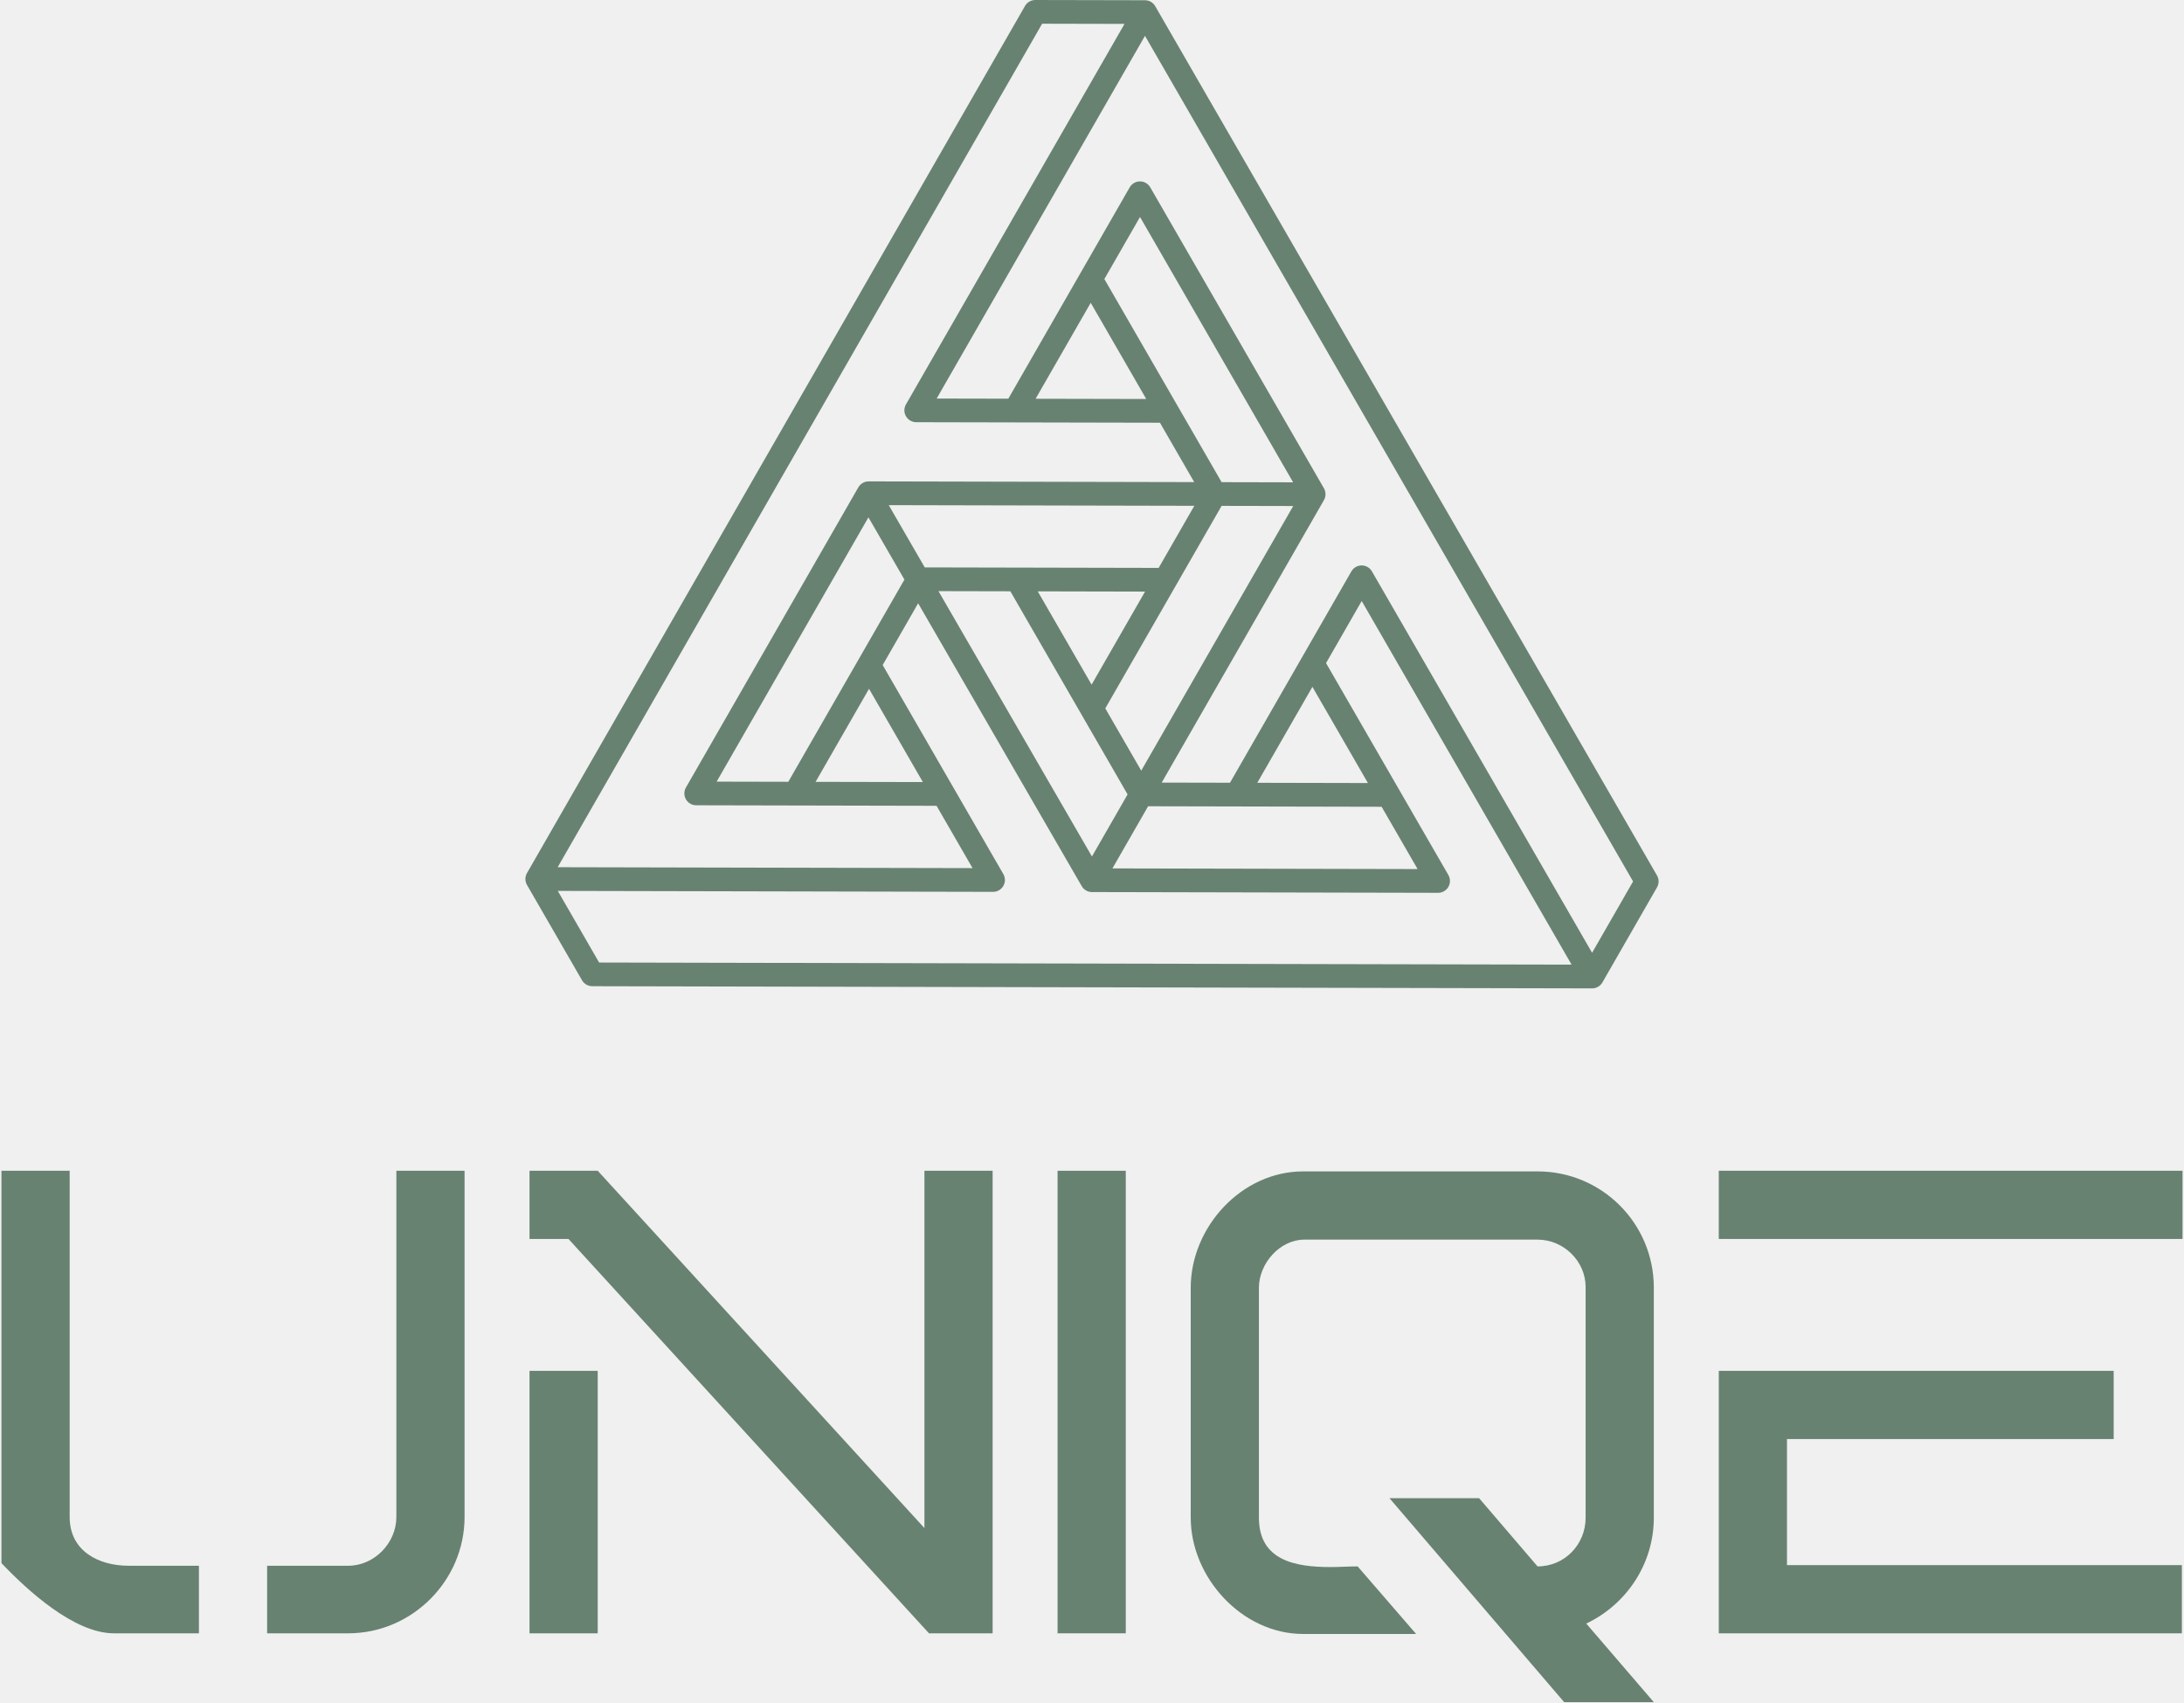
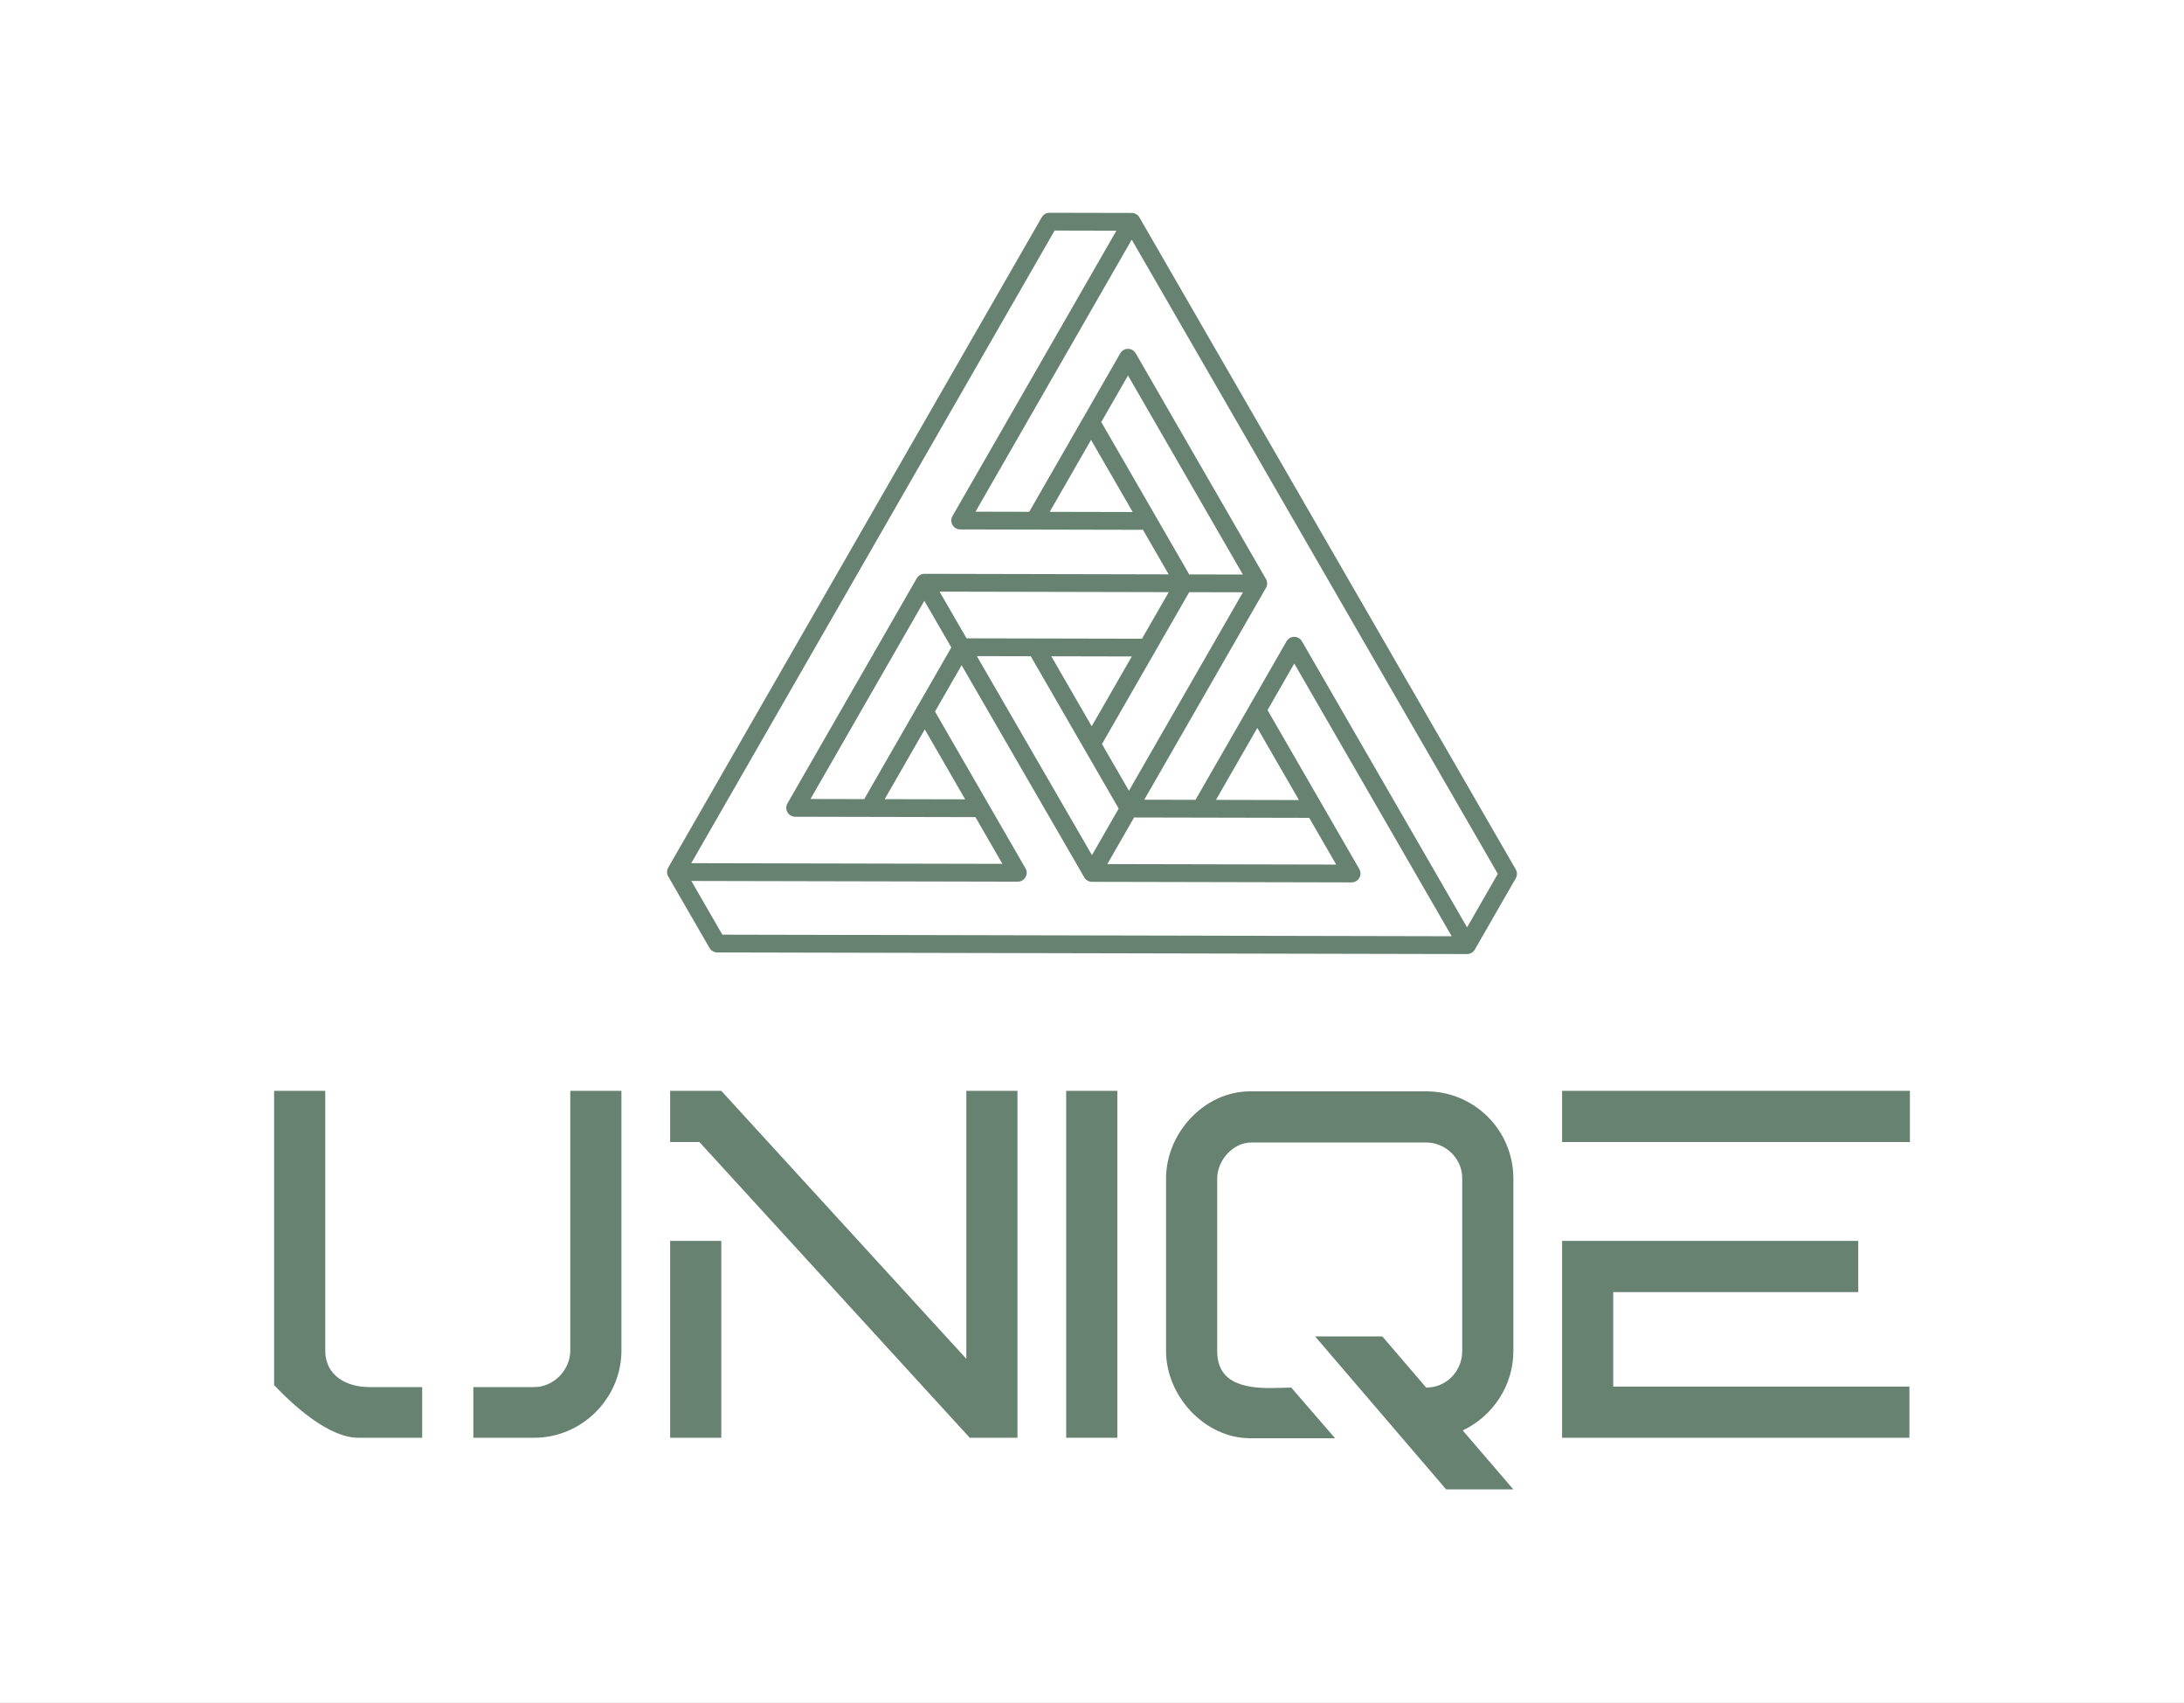
- <svg xmlns="http://www.w3.org/2000/svg" contrastcolor="e6f1f5" template="Default" presentation="2.5" layouttype="undefined" specialfontid="undefined" id1="807" id2="811" companyname="UNIQE" companytagline="" version="1.1" style="height: 535px; background-color: #fff" viewBox="121 115 308 240">
-   <g fill="#440099" fill-rule="none" stroke="none" stroke-width="1" stroke-linecap="butt" stroke-linejoin="miter" stroke-miterlimit="10" stroke-dasharray="" stroke-dashoffset="0" font-family="none" font-weight="none" font-size="none" text-anchor="none" style="mix-blend-mode: normal">
-     <g data-paper-data="{&quot;isGlobalGroup&quot;:true,&quot;bounds&quot;:{&quot;x&quot;:121.20668982035644,&quot;y&quot;:114.99999999999997,&quot;width&quot;:307.58662035928705,&quot;height&quot;:240.00000000000003}}">
-       <g data-paper-data="{&quot;isPrimaryText&quot;:true}" fill-rule="nonzero" id="element-id-35663">
-         <path d="M158.67,345.291h11.45c8.977,0 16.396,-7.419 16.396,-16.396v-48.822h-9.618v48.822c0,3.664 -3.114,6.87 -6.778,6.87h-11.45zM121.207,335.398c3.664,3.847 10.259,9.893 15.846,9.893h11.999v-9.526h-9.893c-4.305,0 -8.335,-2.107 -8.335,-6.87v-48.822h-9.618z" data-paper-data="{&quot;glyphName&quot;:&quot;U&quot;,&quot;glyphIndex&quot;:0,&quot;firstGlyphOfWord&quot;:true,&quot;word&quot;:1}" id="element-id-64940" fill="#688272" />
-         <path d="M252.009,345.291h8.977v-65.218h-9.618v50.379l-46.074,-50.379h-9.618v9.618h5.496zM205.294,308.285h-9.618v37.006h9.618z" data-paper-data="{&quot;glyphName&quot;:&quot;N&quot;,&quot;glyphIndex&quot;:1,&quot;word&quot;:1}" id="element-id-82970" fill="#688272" />
-         <path d="M279.763,280.073h-9.618v65.218h9.618z" data-paper-data="{&quot;glyphName&quot;:&quot;I&quot;,&quot;glyphIndex&quot;:2,&quot;word&quot;:1}" id="element-id-64636" fill="#688272" />
-         <path d="M344.706,343.917c5.771,-2.748 9.526,-8.519 9.526,-14.931v-32.426c0,-9.068 -7.328,-16.396 -16.396,-16.396h-33.067c-8.702,0 -15.846,7.877 -15.846,16.396v32.426c0,8.427 7.236,16.396 15.846,16.396h15.938l-8.244,-9.526c-1.282,0 -2.565,0.092 -3.847,0.092c-4.946,0 -10.076,-0.916 -10.076,-6.961v-32.426c0,-3.389 2.931,-6.778 6.412,-6.778h32.884c3.664,0 6.778,3.023 6.778,6.687v32.517c0,3.756 -2.931,6.87 -6.778,6.87l-8.244,-9.618h-12.641l24.64,28.762h12.641z" data-paper-data="{&quot;glyphName&quot;:&quot;Q&quot;,&quot;glyphIndex&quot;:3,&quot;word&quot;:1}" id="element-id-32836" fill="#688272" />
-         <path d="M428.702,335.673h-55.692v-17.77h46.074v-9.618h-55.692v37.006h65.309zM428.793,280.073h-65.401v9.618h65.401z" data-paper-data="{&quot;glyphName&quot;:&quot;E&quot;,&quot;glyphIndex&quot;:4,&quot;lastGlyphOfWord&quot;:true,&quot;word&quot;:1}" id="element-id-39897" fill="#688272" />
-       </g>
-       <g data-paper-data="{&quot;fillRule&quot;:&quot;evenodd&quot;,&quot;fillRuleOriginal&quot;:&quot;evenodd&quot;,&quot;isIcon&quot;:true,&quot;iconStyle&quot;:&quot;standalone&quot;,&quot;selectedEffects&quot;:{&quot;container&quot;:&quot;&quot;,&quot;transformation&quot;:&quot;rotate60;translate50&quot;,&quot;pattern&quot;:&quot;&quot;},&quot;bounds&quot;:{&quot;x&quot;:195.09417957990817,&quot;y&quot;:114.99999999999997,&quot;width&quot;:159.81164084018374,&quot;height&quot;:139.35790674709827},&quot;iconType&quot;:&quot;icon&quot;,&quot;rawIconId&quot;:&quot;3612711&quot;,&quot;isDetailed&quot;:false,&quot;suitableAsStandaloneIcon&quot;:true}" fill-rule="evenodd" id="element-id-17506">
-         <g data-paper-data="{&quot;isPathIcon&quot;:true}" id="element-id-19847">
-           <path d="M346.98,253.52l7.704,-13.41c0.297,-0.517 0.296,-1.153 -0.003,-1.669l-70.766,-122.572c-0.298,-0.516 -0.848,-0.834 -1.444,-0.836l-15.466,-0.033c-0.599,-0.001 -1.153,0.319 -1.452,0.839l-70.237,122.266c-0.296,0.516 -0.296,1.152 0.002,1.668l7.762,13.444c0.298,0.516 0.848,0.833 1.443,0.836l141.004,0.305c0.6,0.001 1.154,-0.318 1.453,-0.838zM258.151,237.4l-58.502,-0.128l68.319,-118.928l11.616,0.026l-30.823,53.655c-0.296,0.517 -0.295,1.152 0.003,1.668c0.297,0.516 0.847,0.834 1.443,0.836l34.375,0.074l4.833,8.372l-45.916,-0.101c-0.599,0 -1.153,0.32 -1.452,0.839l-24.314,42.325c-0.296,0.517 -0.295,1.152 0.003,1.668c0.297,0.516 0.847,0.835 1.443,0.836l33.9,0.073zM345.526,249.339l-31.05,-53.781c-0.299,-0.517 -0.851,-0.835 -1.448,-0.835c-0.598,0.001 -1.15,0.32 -1.448,0.838l-17.119,29.802l-9.629,-0.021l22.878,-39.827c0.297,-0.517 0.296,-1.152 -0.002,-1.668l-24.494,-42.436c-0.299,-0.517 -0.851,-0.835 -1.448,-0.835c-0.598,0.001 -1.15,0.32 -1.448,0.838l-17.12,29.801l-10.104,-0.022l29.378,-51.14l68.834,119.225zM276.744,154.345l5.027,-8.751l21.593,37.411l-10.085,-0.022zM282.65,171.257l-15.602,-0.034l7.772,-13.528zM284.399,195.073l-32.985,-0.071l-5.078,-8.779l43.093,0.095zM281.944,223.659l-5.069,-8.779l16.404,-28.554l10.098,0.021zM232.171,225.228l-10.105,-0.022l21.405,-37.262l5.076,8.775zM250.502,196.672l-0.001,-0.001l0.001,-0.001zM250.475,196.717l0.001,-0.03l0.026,0.015l-0.026,0.015zM274.992,235.761l-21.642,-37.412l10.135,0.022l16.534,28.638zM282.481,198.412l-7.538,13.121l-7.594,-13.154zM205.492,250.712l-5.829,-10.097l61.382,0.133c0.598,0.001 1.15,-0.317 1.449,-0.834c0.3,-0.517 0.3,-1.155 0.002,-1.672l-17.016,-29.473l5.001,-8.706l23.07,39.881c0.298,0.515 0.847,0.833 1.442,0.834l48.817,0.106c0.597,0 1.15,-0.318 1.449,-0.835c0.299,-0.517 0.3,-1.154 0.001,-1.672l-17.253,-29.884l5.026,-8.752l29.6,51.268zM298.311,225.371l7.772,-13.527l7.829,13.561zM251.147,225.268l-15.127,-0.032l7.535,-13.117zM277.881,237.442l5.033,-8.761l32.931,0.071l5.071,8.783z" id="element-id-58925" fill="#688272" />
+ <svg xmlns="http://www.w3.org/2000/svg" version="1.1" width="308px" height="240px" viewBox="0,0,256,199.475">
+   <g transform="translate(32,24.93438) scale(0.75,0.75)">
+     <g fill="#ffffff" fill-rule="nonzero" stroke="none" stroke-width="1" stroke-linecap="butt" stroke-linejoin="miter" stroke-miterlimit="10" stroke-dasharray="" stroke-dashoffset="0" font-family="none" font-weight="none" font-size="none" text-anchor="none" style="mix-blend-mode: normal">
+       <path d="M-42.667,232.721v-265.967h341.333v265.967z" id="bgRectangle" />
+     </g>
+     <g fill="none" fill-rule="none" stroke="none" stroke-width="none" stroke-linecap="butt" stroke-linejoin="miter" stroke-miterlimit="10" stroke-dasharray="" stroke-dashoffset="0" font-family="none" font-weight="none" font-size="none" text-anchor="none" style="mix-blend-mode: normal">
+       <g transform="translate(-100.5714,-95.58717) scale(0.83117,0.83117)">
+         <g fill="#688272" stroke-width="1">
+           <g data-paper-data="{&quot;isGlobalGroup&quot;:true,&quot;bounds&quot;:{&quot;x&quot;:121.20668982035644,&quot;y&quot;:114.99999999999997,&quot;width&quot;:307.58662035928705,&quot;height&quot;:240.00000000000003}}">
+             <g data-paper-data="{&quot;isPrimaryText&quot;:true}" id="element-id-35663" fill-rule="nonzero">
+               <path d="M158.67,345.291h11.45c8.977,0 16.396,-7.419 16.396,-16.396v-48.822h-9.618v48.822c0,3.664 -3.114,6.87 -6.778,6.87h-11.45zM121.207,335.398c3.664,3.847 10.259,9.893 15.846,9.893h11.999v-9.526h-9.893c-4.305,0 -8.335,-2.107 -8.335,-6.87v-48.822h-9.618z" data-paper-data="{&quot;glyphName&quot;:&quot;U&quot;,&quot;glyphIndex&quot;:0,&quot;firstGlyphOfWord&quot;:true,&quot;word&quot;:1}" id="element-id-64940" />
+               <path d="M252.009,345.291h8.977v-65.218h-9.618v50.379l-46.074,-50.379h-9.618v9.618h5.496zM205.294,308.285h-9.618v37.006h9.618z" data-paper-data="{&quot;glyphName&quot;:&quot;N&quot;,&quot;glyphIndex&quot;:1,&quot;word&quot;:1}" id="element-id-82970" />
+               <path d="M279.763,280.073h-9.618v65.218h9.618z" data-paper-data="{&quot;glyphName&quot;:&quot;I&quot;,&quot;glyphIndex&quot;:2,&quot;word&quot;:1}" id="element-id-64636" />
+               <path d="M344.706,343.917c5.771,-2.748 9.526,-8.519 9.526,-14.931v-32.426c0,-9.068 -7.328,-16.396 -16.396,-16.396h-33.067c-8.702,0 -15.846,7.877 -15.846,16.396v32.426c0,8.427 7.236,16.396 15.846,16.396h15.938l-8.244,-9.526c-1.282,0 -2.565,0.092 -3.847,0.092c-4.946,0 -10.076,-0.916 -10.076,-6.961v-32.426c0,-3.389 2.931,-6.778 6.412,-6.778h32.884c3.664,0 6.778,3.023 6.778,6.687v32.517c0,3.756 -2.931,6.87 -6.778,6.87l-8.244,-9.618h-12.641l24.64,28.762h12.641z" data-paper-data="{&quot;glyphName&quot;:&quot;Q&quot;,&quot;glyphIndex&quot;:3,&quot;word&quot;:1}" id="element-id-32836" />
+               <path d="M428.702,335.673h-55.692v-17.77h46.074v-9.618h-55.692v37.006h65.309zM428.793,280.073h-65.401v9.618h65.401z" data-paper-data="{&quot;glyphName&quot;:&quot;E&quot;,&quot;glyphIndex&quot;:4,&quot;lastGlyphOfWord&quot;:true,&quot;word&quot;:1}" id="element-id-39897" />
+             </g>
+             <g data-paper-data="{&quot;fillRule&quot;:&quot;evenodd&quot;,&quot;fillRuleOriginal&quot;:&quot;evenodd&quot;,&quot;isIcon&quot;:true,&quot;iconStyle&quot;:&quot;standalone&quot;,&quot;selectedEffects&quot;:{&quot;container&quot;:&quot;&quot;,&quot;transformation&quot;:&quot;rotate60;translate50&quot;,&quot;pattern&quot;:&quot;&quot;},&quot;bounds&quot;:{&quot;x&quot;:195.09417957990817,&quot;y&quot;:114.99999999999997,&quot;width&quot;:159.81164084018374,&quot;height&quot;:139.35790674709827},&quot;iconType&quot;:&quot;icon&quot;,&quot;rawIconId&quot;:&quot;3612711&quot;,&quot;isDetailed&quot;:false,&quot;suitableAsStandaloneIcon&quot;:true}" id="element-id-17506" fill-rule="evenodd">
+               <g data-paper-data="{&quot;isPathIcon&quot;:true}" id="element-id-19847">
+                 <path d="M346.98,253.52l7.704,-13.41c0.297,-0.517 0.296,-1.153 -0.003,-1.669l-70.766,-122.572c-0.298,-0.516 -0.848,-0.834 -1.444,-0.836l-15.466,-0.033c-0.599,-0.001 -1.153,0.319 -1.452,0.839l-70.237,122.266c-0.296,0.516 -0.296,1.152 0.002,1.668l7.762,13.444c0.298,0.516 0.848,0.833 1.443,0.836l141.004,0.305c0.6,0.001 1.154,-0.318 1.453,-0.838zM258.151,237.4l-58.502,-0.128l68.319,-118.928l11.616,0.026l-30.823,53.655c-0.296,0.517 -0.295,1.152 0.003,1.668c0.297,0.516 0.847,0.834 1.443,0.836l34.375,0.074l4.833,8.372l-45.916,-0.101c-0.599,0 -1.153,0.32 -1.452,0.839l-24.314,42.325c-0.296,0.517 -0.295,1.152 0.003,1.668c0.297,0.516 0.847,0.835 1.443,0.836l33.9,0.073zM345.526,249.339l-31.05,-53.781c-0.299,-0.517 -0.851,-0.835 -1.448,-0.835c-0.598,0.001 -1.15,0.32 -1.448,0.838l-17.119,29.802l-9.629,-0.021l22.878,-39.827c0.297,-0.517 0.296,-1.152 -0.002,-1.668l-24.494,-42.436c-0.299,-0.517 -0.851,-0.835 -1.448,-0.835c-0.598,0.001 -1.15,0.32 -1.448,0.838l-17.12,29.801l-10.104,-0.022l29.378,-51.14l68.834,119.225zM276.744,154.345l5.027,-8.751l21.593,37.411l-10.085,-0.022zM282.65,171.257l-15.602,-0.034l7.772,-13.528zM284.399,195.073l-32.985,-0.071l-5.078,-8.779l43.093,0.095zM281.944,223.659l-5.069,-8.779l16.404,-28.554l10.098,0.021zM232.171,225.228l-10.105,-0.022l21.405,-37.262l5.076,8.775zM250.502,196.672l-0.001,-0.001l0.001,-0.001zM250.475,196.717l0.001,-0.03l0.026,0.015l-0.026,0.015zM274.992,235.761l-21.642,-37.412l10.135,0.022l16.534,28.638zM282.481,198.412l-7.538,13.121l-7.594,-13.154zM205.492,250.712l-5.829,-10.097l61.382,0.133c0.598,0.001 1.15,-0.317 1.449,-0.834c0.3,-0.517 0.3,-1.155 0.002,-1.672l-17.016,-29.473l5.001,-8.706l23.07,39.881c0.298,0.515 0.847,0.833 1.442,0.834l48.817,0.106c0.597,0 1.15,-0.318 1.449,-0.835c0.299,-0.517 0.3,-1.154 0.001,-1.672l-17.253,-29.884l5.026,-8.752l29.6,51.268zM298.311,225.371l7.772,-13.527l7.829,13.561zM251.147,225.268l-15.127,-0.032l7.535,-13.117zM277.881,237.442l5.033,-8.761l32.931,0.071l5.071,8.783z" id="element-id-58925" />
+               </g>
+             </g>
+           </g>
        </g>
+         <rect x="121" y="280" width="308" height="75" fill-opacity="0" fill="#000000" fill-rule="nonzero" stroke-width="2" />
+         <rect x="195" y="115" width="160" height="139" fill-opacity="0" fill="#000000" fill-rule="nonzero" stroke-width="2" />
+         <rect x="195" y="115" width="160" height="139" fill-opacity="0" fill="#000000" fill-rule="nonzero" stroke-width="2" />
+         <rect x="195" y="115" width="160" height="139" fill-opacity="0" fill="#000000" fill-rule="nonzero" stroke-width="2" />
+         <rect x="289" y="280" width="65" height="75" fill-opacity="0" fill="#000000" fill-rule="nonzero" stroke-width="2" />
+         <rect x="121" y="280" width="65" height="65" fill-opacity="0" fill="#000000" fill-rule="nonzero" stroke-width="2" />
+         <rect x="196" y="280" width="65" height="65" fill-opacity="0" fill="#000000" fill-rule="nonzero" stroke-width="2" />
+         <rect x="363" y="280" width="65" height="65" fill-opacity="0" fill="#000000" fill-rule="nonzero" stroke-width="2" />
+         <rect x="270" y="280" width="10" height="65" fill-opacity="0" fill="#000000" fill-rule="nonzero" stroke-width="2" />
      </g>
    </g>
  </g>
-   <rect data-element-id="element-id-35663" stroke-width="2" fill="transparent" class="invisible-element-box grouping-element" x="121" y="280" width="308" height="75" data-element-name="isPrimaryText" />
-   <rect data-element-id="element-id-17506" stroke-width="2" fill="transparent" class="invisible-element-box grouping-element" x="195" y="115" width="160" height="139" data-element-name="isIcon" />
-   <rect data-element-id="element-id-19847" stroke-width="2" fill="transparent" class="invisible-element-box individual-element" x="195" y="115" width="160" height="139" />
-   <rect data-element-id="element-id-58925" stroke-width="2" fill="transparent" class="invisible-element-box individual-element" x="195" y="115" width="160" height="139" />
-   <rect data-element-id="element-id-32836" stroke-width="2" fill="transparent" class="invisible-element-box individual-element" x="289" y="280" width="65" height="75" />
-   <rect data-element-id="element-id-64940" stroke-width="2" fill="transparent" class="invisible-element-box individual-element" x="121" y="280" width="65" height="65" />
-   <rect data-element-id="element-id-82970" stroke-width="2" fill="transparent" class="invisible-element-box individual-element" x="196" y="280" width="65" height="65" />
-   <rect data-element-id="element-id-39897" stroke-width="2" fill="transparent" class="invisible-element-box individual-element" x="363" y="280" width="65" height="65" />
-   <rect data-element-id="element-id-64636" stroke-width="2" fill="transparent" class="invisible-element-box individual-element" x="270" y="280" width="10" height="65" />
</svg>
